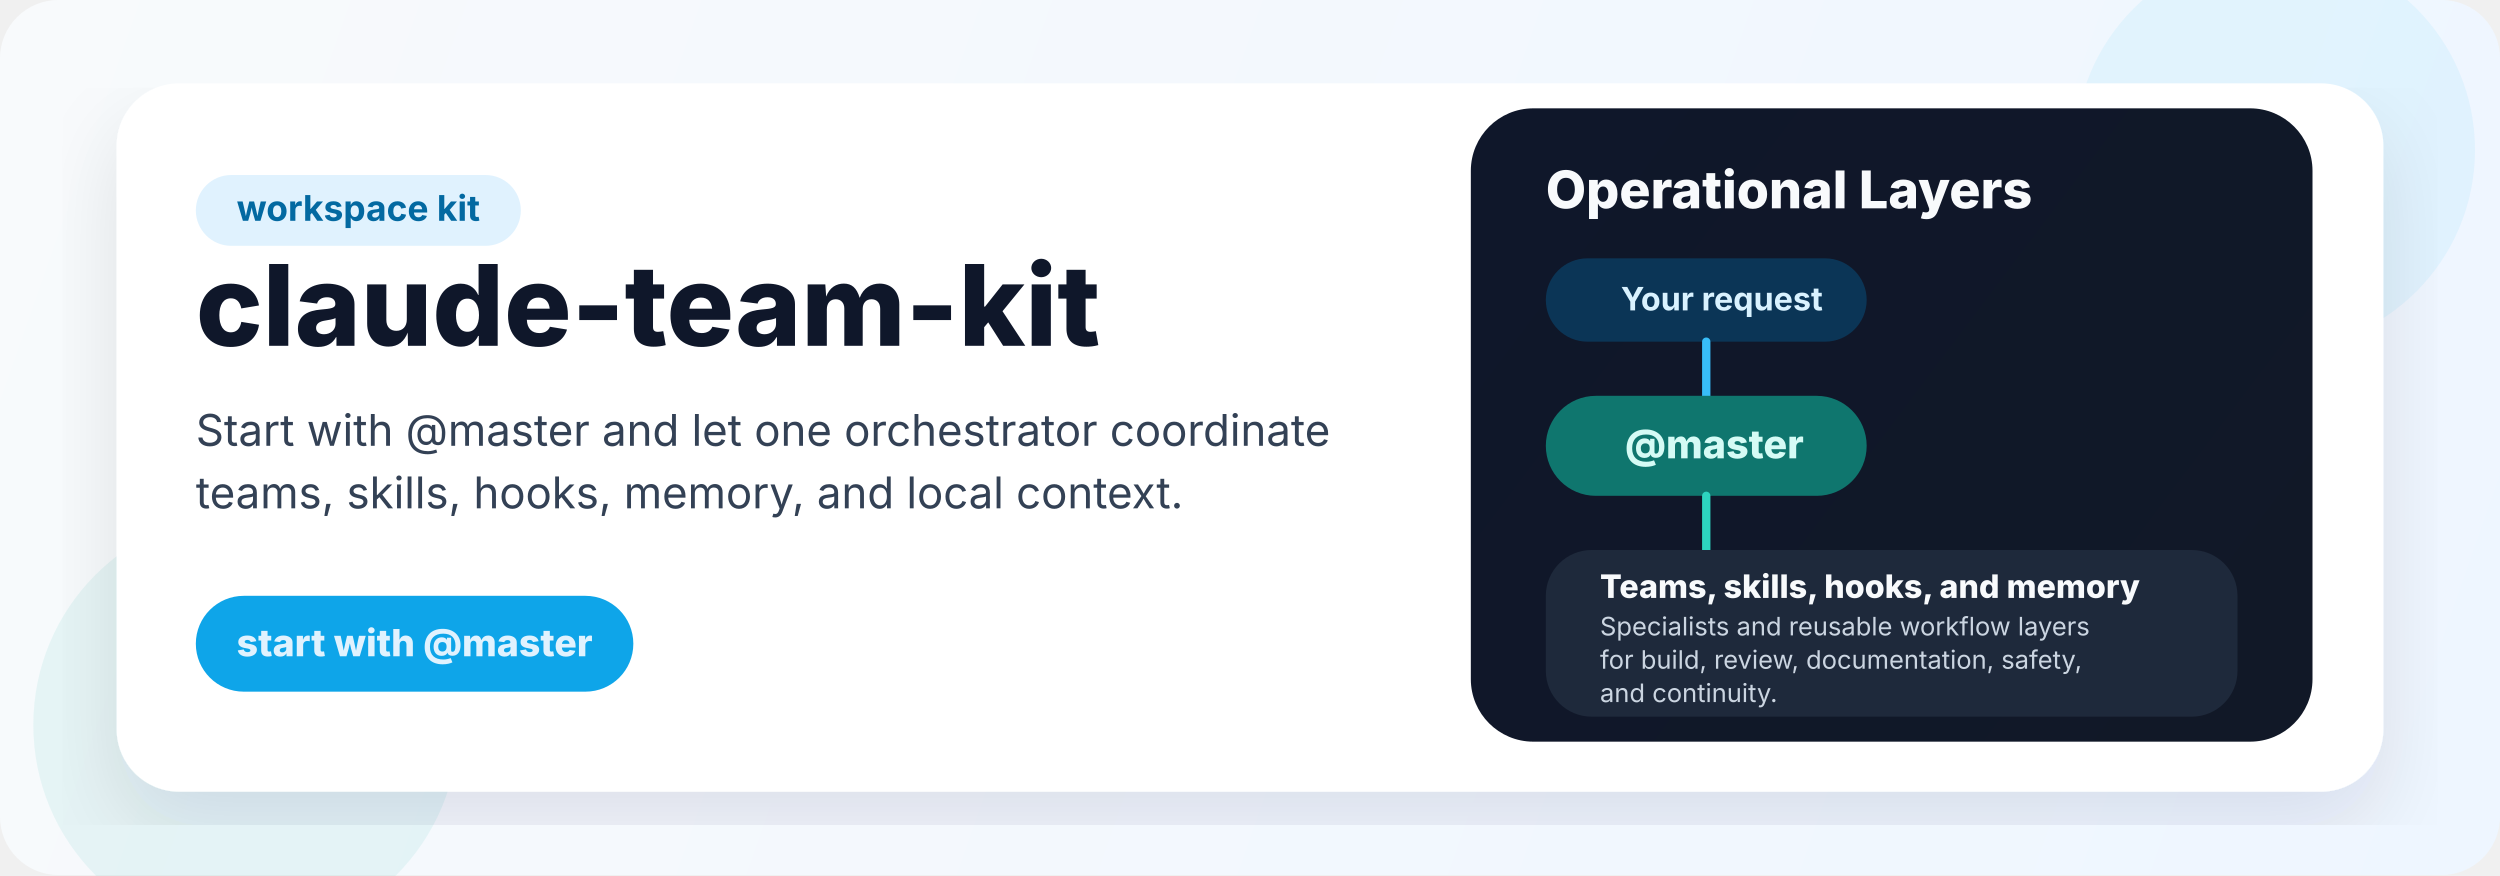
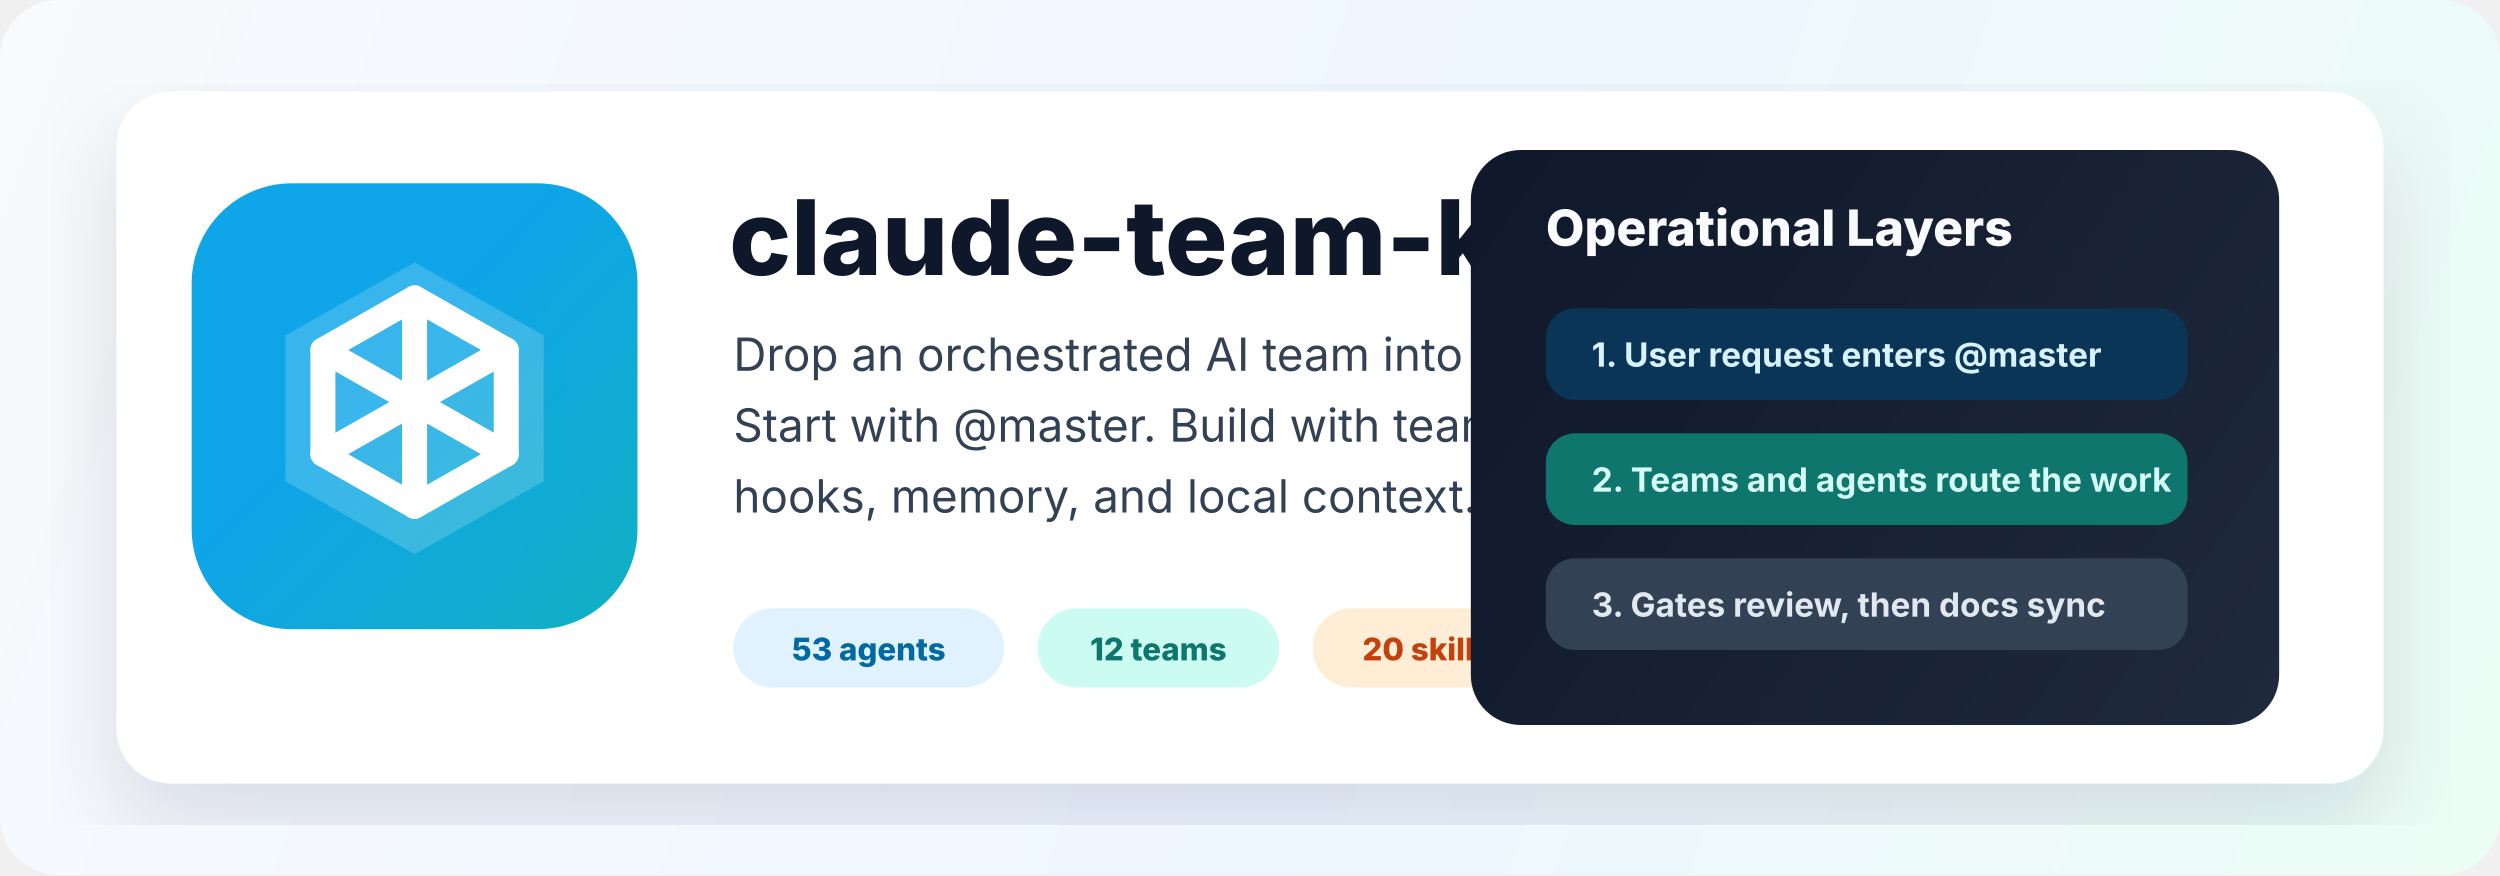
- <svg xmlns="http://www.w3.org/2000/svg" width="1200" height="420" viewBox="0 0 1200 420" fill="none">
+ <svg xmlns="http://www.w3.org/2000/svg" width="1200" height="420" viewBox="0 0 1200 420" fill="none" role="img" aria-labelledby="title desc">
  <defs>
    <linearGradient id="bg" x1="0" y1="0" x2="1200" y2="420" gradientUnits="userSpaceOnUse">
      <stop stop-color="#F8FAFC" />
-       <stop offset="1" stop-color="#EEF6FF" />
+       <stop offset="0.55" stop-color="#EEF6FF" />
+       <stop offset="1" stop-color="#ECFDF5" />
    </linearGradient>
-     <linearGradient id="panel" x1="706" y1="52" x2="1110" y2="356" gradientUnits="userSpaceOnUse">
+     <linearGradient id="mark" x1="86" y1="88" x2="308" y2="306" gradientUnits="userSpaceOnUse">
+       <stop stop-color="#0EA5E9" />
+       <stop offset="1" stop-color="#14B8A6" />
+     </linearGradient>
+     <linearGradient id="panel" x1="690" y1="70" x2="1086" y2="346" gradientUnits="userSpaceOnUse">
      <stop stop-color="#0F172A" />
-       <stop offset="1" stop-color="#111827" />
+       <stop offset="1" stop-color="#1E293B" />
    </linearGradient>
-     <filter id="shadow" x="30" y="24" width="1140" height="372" filterUnits="userSpaceOnUse" color-interpolation-filters="sRGB">
-       <feDropShadow dx="0" dy="18" stdDeviation="20" flood-color="#0F172A" flood-opacity="0.10" />
+     <filter id="card-shadow" x="24" y="20" width="1152" height="376" filterUnits="userSpaceOnUse" color-interpolation-filters="sRGB">
+       <feDropShadow dx="0" dy="20" stdDeviation="22" flood-color="#0F172A" flood-opacity="0.12" />
    </filter>
  </defs>
  <rect width="1200" height="420" rx="28" fill="url(#bg)" />
-   <circle cx="1092" cy="72" r="96" fill="#38BDF8" fill-opacity="0.08" />
-   <circle cx="118" cy="348" r="102" fill="#14B8A6" fill-opacity="0.08" />
-   <g filter="url(#shadow)">
-     <rect x="56" y="40" width="1088" height="340" rx="30" fill="#FFFFFF" />
+   <g filter="url(#card-shadow)">
+     <rect x="56" y="44" width="1088" height="332" rx="26" fill="#FFFFFF" />
  </g>
-   <rect x="94" y="84" width="156" height="34" rx="17" fill="#E0F2FE" />
-   <text x="172" y="106" text-anchor="middle" fill="#0369A1" font-family="ui-sans-serif, system-ui, -apple-system, Segoe UI, sans-serif" font-size="17" font-weight="700">workspace kit</text>
-   <text x="94" y="166" fill="#0F172A" font-family="ui-sans-serif, system-ui, -apple-system, Segoe UI, sans-serif" font-size="54" font-weight="800">claude-team-kit</text>
-   <text x="94" y="214" fill="#334155" font-family="ui-sans-serif, system-ui, -apple-system, Segoe UI, sans-serif" font-size="21">Start with @master and let one orchestrator coordinate</text>
-   <text x="94" y="244" fill="#334155" font-family="ui-sans-serif, system-ui, -apple-system, Segoe UI, sans-serif" font-size="21">teams, skills, hooks, memory, and local context.</text>
-   <rect x="94" y="286" width="210" height="46" rx="23" fill="#0EA5E9" />
-   <text x="199" y="315" text-anchor="middle" fill="#E0F2FE" font-family="ui-sans-serif, system-ui, -apple-system, Segoe UI, sans-serif" font-size="18" font-weight="800">start with @master</text>
-   <rect x="706" y="52" width="404" height="304" rx="30" fill="url(#panel)" />
-   <text x="742" y="100" fill="#F8FAFC" font-family="ui-sans-serif, system-ui, -apple-system, Segoe UI, sans-serif" font-size="25" font-weight="800">Operational Layers</text>
-   <rect x="742" y="124" width="154" height="40" rx="20" fill="#0B3556" />
-   <text x="778" y="149" fill="#D9F2FF" font-family="ui-sans-serif, system-ui, -apple-system, Segoe UI, sans-serif" font-size="15.5" font-weight="700">Your request</text>
-   <path d="M819 164V190" stroke="#38BDF8" stroke-width="4" stroke-linecap="round" />
-   <rect x="742" y="190" width="154" height="48" rx="24" fill="#0F766E" />
-   <text x="780" y="220" fill="#D5FBF5" font-family="ui-sans-serif, system-ui, -apple-system, Segoe UI, sans-serif" font-size="19" font-weight="800">@master</text>
-   <path d="M819 238V264" stroke="#2DD4BF" stroke-width="4" stroke-linecap="round" />
-   <rect x="742" y="264" width="332" height="80" rx="22" fill="#1E293B" />
-   <text x="768" y="287" fill="#F8FAFC" font-family="ui-sans-serif, system-ui, -apple-system, Segoe UI, sans-serif" font-size="15.5" font-weight="800">Teams, skills, hooks, and memory</text>
-   <text x="768" y="305" fill="#CBD5E1" font-family="ui-sans-serif, system-ui, -apple-system, Segoe UI, sans-serif" font-size="12.25">Specialists and reusable workflow layers</text>
-   <text x="768" y="321" fill="#CBD5E1" font-family="ui-sans-serif, system-ui, -apple-system, Segoe UI, sans-serif" font-size="12.25">for build, review, documentation, safety,</text>
-   <text x="768" y="337" fill="#CBD5E1" font-family="ui-sans-serif, system-ui, -apple-system, Segoe UI, sans-serif" font-size="12.25">and continuity.</text>
+   <g transform="translate(92 88)">
+     <rect x="0" y="0" width="214" height="214" rx="48" fill="url(#mark)" />
+     <path d="M107 38L169 73V143L107 178L45 143V73L107 38Z" fill="#FFFFFF" fill-opacity="0.18" />
+     <path d="M107 55L151 80V130L107 155L63 130V80L107 55Z" stroke="#FFFFFF" stroke-width="12" stroke-linejoin="round" />
+     <path d="M107 55V155" stroke="#FFFFFF" stroke-width="12" stroke-linecap="round" />
+     <path d="M63 80L151 130" stroke="#FFFFFF" stroke-width="12" stroke-linecap="round" />
+     <path d="M151 80L63 130" stroke="#FFFFFF" stroke-width="12" stroke-linecap="round" />
+   </g>
+   <text x="350" y="132" fill="#0F172A" font-family="ui-sans-serif, system-ui, -apple-system, Segoe UI, sans-serif" font-size="50" font-weight="800">claude-team-kit</text>
+   <text x="352" y="178" fill="#334155" font-family="ui-sans-serif, system-ui, -apple-system, Segoe UI, sans-serif" font-size="22">Drop an orchestrated AI team into any repo.</text>
+   <text x="352" y="212" fill="#334155" font-family="ui-sans-serif, system-ui, -apple-system, Segoe UI, sans-serif" font-size="22">Start with @master. Build with teams, skills, rules,</text>
+   <text x="352" y="246" fill="#334155" font-family="ui-sans-serif, system-ui, -apple-system, Segoe UI, sans-serif" font-size="22">hooks, memory, and local context.</text>
+   <g transform="translate(352 292)">
+     <rect x="0" y="0" width="130" height="38" rx="19" fill="#E0F2FE" />
+     <text x="65" y="25" text-anchor="middle" fill="#0369A1" font-family="ui-sans-serif, system-ui, -apple-system, Segoe UI, sans-serif" font-size="15" font-weight="800">53 agents</text>
+     <rect x="146" y="0" width="116" height="38" rx="19" fill="#CCFBF1" />
+     <text x="204" y="25" text-anchor="middle" fill="#0F766E" font-family="ui-sans-serif, system-ui, -apple-system, Segoe UI, sans-serif" font-size="15" font-weight="800">12 teams</text>
+     <rect x="278" y="0" width="110" height="38" rx="19" fill="#FFEDD5" />
+     <text x="333" y="25" text-anchor="middle" fill="#C2410C" font-family="ui-sans-serif, system-ui, -apple-system, Segoe UI, sans-serif" font-size="15" font-weight="800">20 skills</text>
+   </g>
+   <rect x="706" y="72" width="388" height="276" rx="24" fill="url(#panel)" />
+   <text x="742" y="118" fill="#F8FAFC" font-family="ui-sans-serif, system-ui, -apple-system, Segoe UI, sans-serif" font-size="24" font-weight="800">Operational Layers</text>
+   <g transform="translate(742 148)">
+     <rect x="0" y="0" width="308" height="44" rx="14" fill="#0B3556" />
+     <text x="22" y="28" fill="#D9F2FF" font-family="ui-sans-serif, system-ui, -apple-system, Segoe UI, sans-serif" font-size="16" font-weight="700">1. User request enters @master</text>
+     <rect x="0" y="60" width="308" height="44" rx="14" fill="#0F766E" />
+     <text x="22" y="88" fill="#D5FBF5" font-family="ui-sans-serif, system-ui, -apple-system, Segoe UI, sans-serif" font-size="16" font-weight="700">2. Teams and agents route the work</text>
+     <rect x="0" y="120" width="308" height="44" rx="14" fill="#334155" />
+     <text x="22" y="148" fill="#E2E8F0" font-family="ui-sans-serif, system-ui, -apple-system, Segoe UI, sans-serif" font-size="16" font-weight="700">3. Gates review, then docs sync</text>
+   </g>
</svg>
